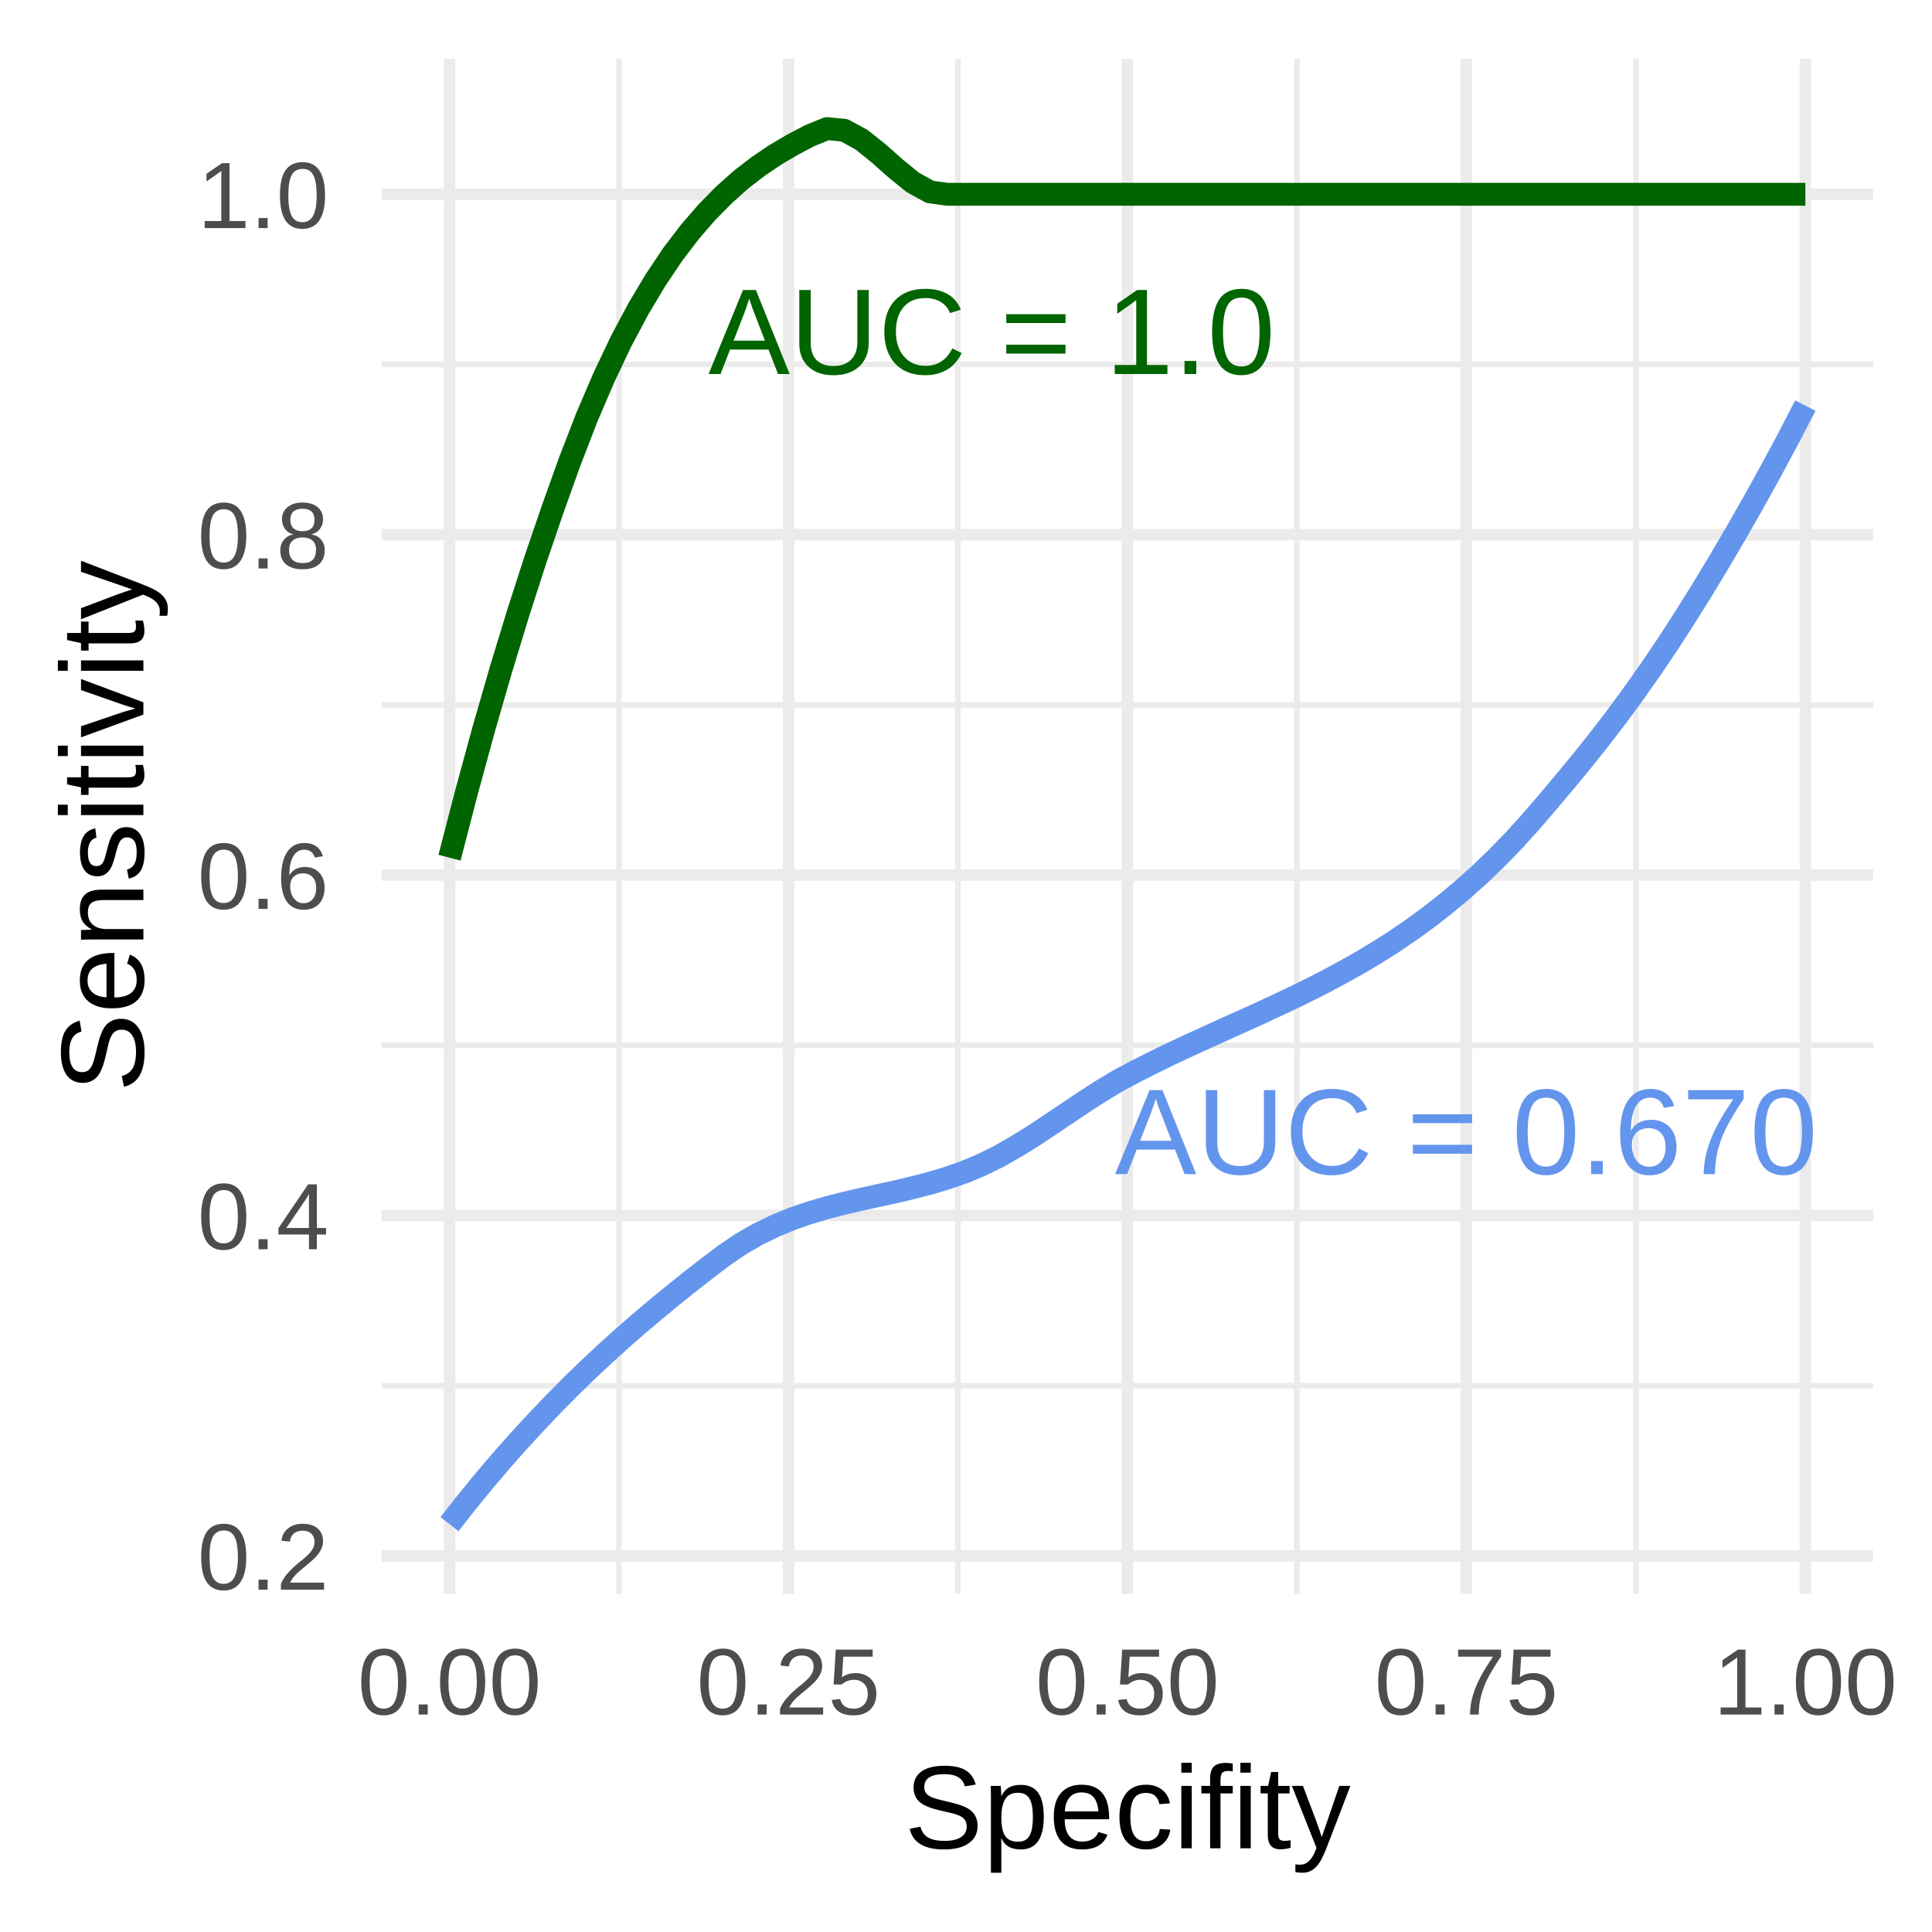
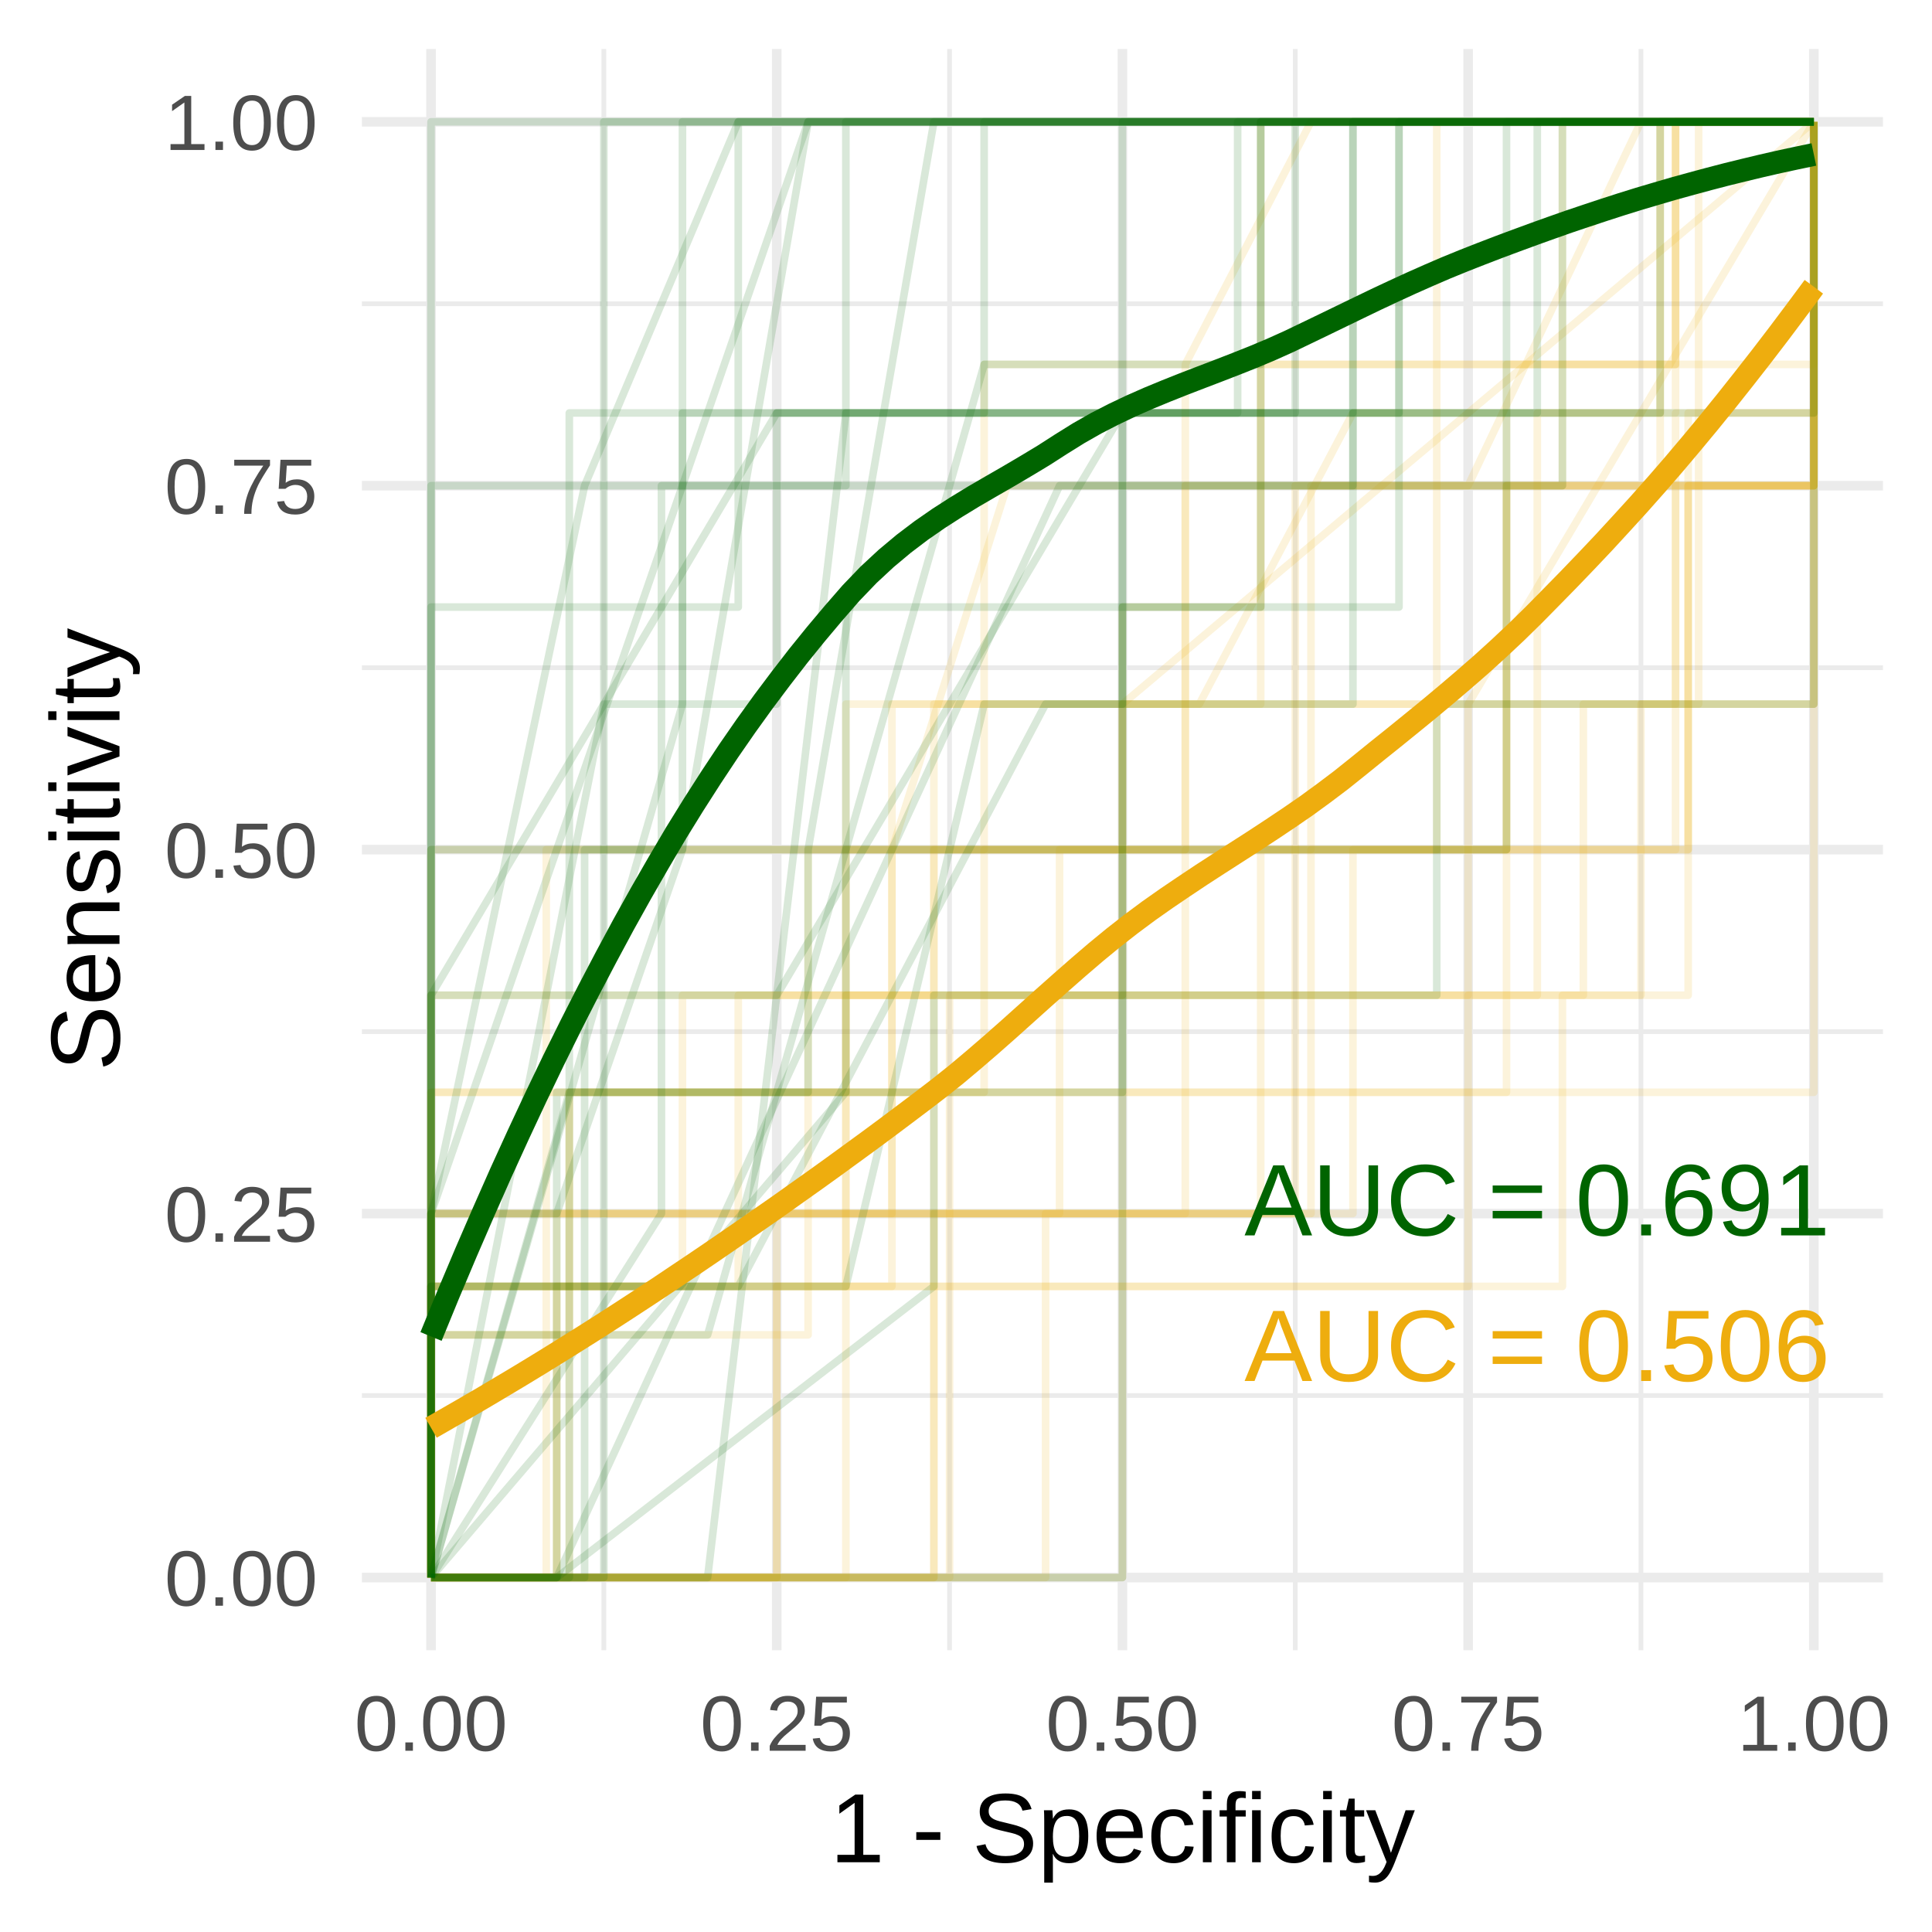
- <svg xmlns="http://www.w3.org/2000/svg" width="180.00pt" height="180.00pt" viewBox="0 0 180.00 180.00">
+ <svg xmlns="http://www.w3.org/2000/svg" width="216.00pt" height="216.00pt" viewBox="0 0 216.00 216.00">
  <g class="svglite">
    <defs>
      <style type="text/css">
    .svglite line, .svglite polyline, .svglite polygon, .svglite path, .svglite rect, .svglite circle {
      fill: none;
      stroke: #000000;
      stroke-linecap: round;
      stroke-linejoin: round;
      stroke-miterlimit: 10.00;
    }
    .svglite text {
      white-space: pre;
    }
    .svglite g.glyphgroup path {
      fill: inherit;
      stroke: none;
    }
  </style>
    </defs>
    <rect width="100%" height="100%" style="stroke: none; fill: #FFFFFF;" />
    <defs>
-       <clipPath id="cpMC4wMHwxODAuMDB8MC4wMHwxODAuMDA=">
-         <rect x="0.00" y="0.00" width="180.00" height="180.00" />
+       <clipPath id="cpMC4wMHwyMTYuMDB8MC4wMHwyMTYuMDA=">
+         <rect x="0.00" y="0.00" width="216.00" height="216.00" />
      </clipPath>
    </defs>
-     <g clip-path="url(#cpMC4wMHwxODAuMDB8MC4wMHwxODAuMDA=)">
-       <rect x="-0" y="0.00" width="180.00" height="180.00" style="stroke-width: 1.07; stroke: none; fill: #FFFFFF;" />
+     <g clip-path="url(#cpMC4wMHwyMTYuMDB8MC4wMHwyMTYuMDA=)">
+       <rect x="0.00" y="0.00" width="216.00" height="216.00" style="stroke-width: 1.07; stroke: none; fill: #FFFFFF;" />
    </g>
    <defs>
-       <clipPath id="cpMzUuNTZ8MTc0LjUyfDUuNDh8MTQ4LjUw">
-         <rect x="35.56" y="5.48" width="138.96" height="143.02" />
+       <clipPath id="cpNDAuNDZ8MjEwLjUyfDUuNDh8MTg0LjUw">
+         <rect x="40.46" y="5.48" width="170.07" height="179.02" />
      </clipPath>
    </defs>
-     <g clip-path="url(#cpMzUuNTZ8MTc0LjUyfDUuNDh8MTQ4LjUw)">
-       <polyline points="35.56,129.10 174.52,129.10 " style="stroke-width: 0.53; stroke: #EBEBEB; stroke-linecap: butt;" />
-       <polyline points="35.56,97.39 174.52,97.39 " style="stroke-width: 0.53; stroke: #EBEBEB; stroke-linecap: butt;" />
-       <polyline points="35.56,65.67 174.52,65.67 " style="stroke-width: 0.53; stroke: #EBEBEB; stroke-linecap: butt;" />
-       <polyline points="35.56,33.95 174.52,33.95 " style="stroke-width: 0.53; stroke: #EBEBEB; stroke-linecap: butt;" />
-       <polyline points="57.67,148.50 57.67,5.48 " style="stroke-width: 0.53; stroke: #EBEBEB; stroke-linecap: butt;" />
-       <polyline points="89.25,148.50 89.25,5.48 " style="stroke-width: 0.53; stroke: #EBEBEB; stroke-linecap: butt;" />
-       <polyline points="120.83,148.50 120.83,5.48 " style="stroke-width: 0.53; stroke: #EBEBEB; stroke-linecap: butt;" />
-       <polyline points="152.41,148.50 152.41,5.48 " style="stroke-width: 0.53; stroke: #EBEBEB; stroke-linecap: butt;" />
-       <polyline points="35.56,144.96 174.52,144.96 " style="stroke-width: 1.07; stroke: #EBEBEB; stroke-linecap: butt;" />
-       <polyline points="35.56,113.24 174.52,113.24 " style="stroke-width: 1.07; stroke: #EBEBEB; stroke-linecap: butt;" />
-       <polyline points="35.56,81.53 174.52,81.53 " style="stroke-width: 1.07; stroke: #EBEBEB; stroke-linecap: butt;" />
-       <polyline points="35.56,49.81 174.52,49.81 " style="stroke-width: 1.07; stroke: #EBEBEB; stroke-linecap: butt;" />
-       <polyline points="35.56,18.10 174.52,18.10 " style="stroke-width: 1.07; stroke: #EBEBEB; stroke-linecap: butt;" />
-       <polyline points="41.88,148.50 41.88,5.48 " style="stroke-width: 1.07; stroke: #EBEBEB; stroke-linecap: butt;" />
-       <polyline points="73.46,148.50 73.46,5.48 " style="stroke-width: 1.07; stroke: #EBEBEB; stroke-linecap: butt;" />
-       <polyline points="105.04,148.50 105.04,5.48 " style="stroke-width: 1.07; stroke: #EBEBEB; stroke-linecap: butt;" />
-       <polyline points="136.62,148.50 136.62,5.48 " style="stroke-width: 1.07; stroke: #EBEBEB; stroke-linecap: butt;" />
-       <polyline points="168.20,148.50 168.20,5.48 " style="stroke-width: 1.07; stroke: #EBEBEB; stroke-linecap: butt;" />
-       <polyline points="41.88,142.00 43.48,139.96 45.08,138.00 46.68,136.12 48.28,134.31 49.88,132.57 51.48,130.89 53.07,129.28 54.67,127.72 56.27,126.22 57.87,124.77 59.47,123.37 61.07,122.02 62.67,120.70 64.27,119.42 65.87,118.17 67.47,116.96 69.06,115.88 70.66,114.96 72.26,114.19 73.86,113.53 75.46,112.98 77.06,112.51 78.66,112.10 80.26,111.73 81.86,111.38 83.46,111.03 85.05,110.65 86.65,110.24 88.25,109.76 89.85,109.20 91.45,108.53 93.05,107.74 94.65,106.83 96.25,105.84 97.85,104.78 99.45,103.70 101.05,102.63 102.64,101.61 104.24,100.65 105.84,99.80 107.44,98.99 109.04,98.21 110.64,97.46 112.24,96.73 113.84,96.00 115.44,95.28 117.04,94.56 118.63,93.82 120.23,93.07 121.83,92.29 123.43,91.48 125.03,90.62 126.63,89.73 128.23,88.77 129.83,87.76 131.43,86.67 133.03,85.51 134.62,84.27 136.22,82.94 137.82,81.51 139.42,79.97 141.02,78.33 142.62,76.56 144.22,74.70 145.82,72.80 147.42,70.86 149.02,68.85 150.62,66.77 152.21,64.60 153.81,62.33 155.41,59.96 157.01,57.48 158.61,54.92 160.21,52.27 161.81,49.54 163.41,46.73 165.01,43.84 166.61,40.86 168.20,37.79 " style="stroke-width: 2.13; stroke: #6495ED; stroke-linecap: butt;" />
-       <polyline points="41.88,79.91 43.48,73.74 45.08,67.89 46.68,62.35 48.28,57.11 49.88,52.15 51.48,47.47 53.07,43.03 54.67,38.89 56.27,35.16 57.87,31.79 59.47,28.78 61.07,26.10 62.67,23.71 64.27,21.61 65.87,19.76 67.47,18.14 69.06,16.72 70.66,15.49 72.26,14.41 73.86,13.47 75.46,12.63 77.06,11.98 78.66,12.14 80.26,13.01 81.86,14.29 83.46,15.71 85.05,17.00 86.65,17.88 88.25,18.10 89.85,18.10 91.45,18.10 93.05,18.10 94.65,18.10 96.25,18.10 97.85,18.10 99.45,18.10 101.05,18.10 102.64,18.10 104.24,18.10 105.84,18.10 107.44,18.10 109.04,18.10 110.64,18.10 112.24,18.10 113.84,18.10 115.44,18.10 117.04,18.10 118.63,18.10 120.23,18.10 121.83,18.10 123.43,18.10 125.03,18.10 126.63,18.10 128.23,18.10 129.83,18.10 131.43,18.10 133.03,18.10 134.62,18.10 136.22,18.10 137.82,18.10 139.42,18.10 141.02,18.10 142.62,18.10 144.22,18.10 145.82,18.10 147.42,18.10 149.02,18.10 150.62,18.10 152.21,18.10 153.81,18.10 155.41,18.10 157.01,18.10 158.61,18.10 160.21,18.10 161.81,18.10 163.41,18.10 165.01,18.10 166.61,18.10 168.20,18.10 " style="stroke-width: 2.13; stroke: #006400; stroke-linecap: butt;" />
-       <text x="92.41" y="34.85" text-anchor="middle" style="font-size: 11.38px;fill: #006400; font-family: &quot;Arial&quot;;" textLength="52.80px" lengthAdjust="spacingAndGlyphs">AUC = 1.0</text>
-       <text x="136.62" y="109.39" text-anchor="middle" style="font-size: 11.38px;fill: #6495ED; font-family: &quot;Arial&quot;;" textLength="65.45px" lengthAdjust="spacingAndGlyphs">AUC = 0.670</text>
+     <g clip-path="url(#cpNDAuNDZ8MjEwLjUyfDUuNDh8MTg0LjUw)">
+       <polyline points="40.46,156.02 210.52,156.02 " style="stroke-width: 0.53; stroke: #EBEBEB; stroke-linecap: butt;" />
+       <polyline points="40.46,115.34 210.52,115.34 " style="stroke-width: 0.53; stroke: #EBEBEB; stroke-linecap: butt;" />
+       <polyline points="40.46,74.65 210.52,74.65 " style="stroke-width: 0.53; stroke: #EBEBEB; stroke-linecap: butt;" />
+       <polyline points="40.46,33.96 210.52,33.96 " style="stroke-width: 0.53; stroke: #EBEBEB; stroke-linecap: butt;" />
+       <polyline points="67.51,184.50 67.51,5.48 " style="stroke-width: 0.53; stroke: #EBEBEB; stroke-linecap: butt;" />
+       <polyline points="106.16,184.50 106.16,5.48 " style="stroke-width: 0.53; stroke: #EBEBEB; stroke-linecap: butt;" />
+       <polyline points="144.81,184.50 144.81,5.48 " style="stroke-width: 0.53; stroke: #EBEBEB; stroke-linecap: butt;" />
+       <polyline points="183.46,184.50 183.46,5.48 " style="stroke-width: 0.53; stroke: #EBEBEB; stroke-linecap: butt;" />
+       <polyline points="40.46,176.37 210.52,176.37 " style="stroke-width: 1.07; stroke: #EBEBEB; stroke-linecap: butt;" />
+       <polyline points="40.46,135.68 210.52,135.68 " style="stroke-width: 1.07; stroke: #EBEBEB; stroke-linecap: butt;" />
+       <polyline points="40.46,94.99 210.52,94.99 " style="stroke-width: 1.07; stroke: #EBEBEB; stroke-linecap: butt;" />
+       <polyline points="40.46,54.30 210.52,54.30 " style="stroke-width: 1.07; stroke: #EBEBEB; stroke-linecap: butt;" />
+       <polyline points="40.46,13.62 210.52,13.62 " style="stroke-width: 1.07; stroke: #EBEBEB; stroke-linecap: butt;" />
+       <polyline points="48.19,184.50 48.19,5.48 " style="stroke-width: 1.07; stroke: #EBEBEB; stroke-linecap: butt;" />
+       <polyline points="86.84,184.50 86.84,5.48 " style="stroke-width: 1.07; stroke: #EBEBEB; stroke-linecap: butt;" />
+       <polyline points="125.49,184.50 125.49,5.48 " style="stroke-width: 1.07; stroke: #EBEBEB; stroke-linecap: butt;" />
+       <polyline points="164.14,184.50 164.14,5.48 " style="stroke-width: 1.07; stroke: #EBEBEB; stroke-linecap: butt;" />
+       <polyline points="202.79,184.50 202.79,5.48 " style="stroke-width: 1.07; stroke: #EBEBEB; stroke-linecap: butt;" />
+       <polyline points="48.19,176.37 48.19,149.24 62.24,149.24 76.30,149.24 90.35,149.24 90.35,122.12 90.35,94.99 104.41,94.99 118.46,94.99 132.52,94.99 132.52,67.87 132.52,40.74 146.57,13.62 160.63,13.62 174.68,13.62 188.74,13.62 202.79,13.62 " style="stroke-width: 0.85; stroke: #EEAD0E; stroke-opacity: 0.15; stroke-linecap: butt;" />
+       <polyline points="48.19,176.37 48.19,143.82 48.19,111.27 67.51,111.27 86.84,111.27 106.16,111.27 125.49,111.27 144.81,111.27 164.14,111.27 183.46,111.27 183.46,78.72 202.79,78.72 202.79,46.17 202.79,13.62 " style="stroke-width: 0.85; stroke: #EEAD0E; stroke-opacity: 0.15; stroke-linecap: butt;" />
+       <polyline points="48.19,176.37 48.19,149.24 63.65,149.24 63.65,122.12 79.11,122.12 94.57,122.12 110.03,122.12 110.03,94.99 125.49,94.99 125.49,67.87 140.95,67.87 140.95,40.74 156.41,40.74 171.87,40.74 187.33,40.74 187.33,13.62 202.79,13.62 " style="stroke-width: 0.85; stroke: #EEAD0E; stroke-opacity: 0.15; stroke-linecap: butt;" />
+       <polyline points="48.19,176.37 48.19,122.12 63.65,122.12 79.11,122.12 94.57,122.12 110.03,122.12 125.49,122.12 140.95,122.12 156.41,122.12 171.87,122.12 187.33,122.12 202.79,122.12 202.79,67.87 202.79,13.62 " style="stroke-width: 0.85; stroke: #EEAD0E; stroke-opacity: 0.15; stroke-linecap: butt;" />
+       <polyline points="48.19,176.37 48.19,135.68 62.24,135.68 76.30,135.68 90.35,135.68 104.41,135.68 118.46,135.68 132.52,135.68 132.52,94.99 146.57,94.99 146.57,54.30 160.63,54.30 174.68,54.30 174.68,13.62 188.74,13.62 202.79,13.62 " style="stroke-width: 0.85; stroke: #EEAD0E; stroke-opacity: 0.15; stroke-linecap: butt;" />
+       <polyline points="48.19,176.37 62.24,176.37 62.24,143.82 76.30,143.82 76.30,111.27 90.35,111.27 104.41,111.27 104.41,78.72 118.46,78.72 132.52,78.72 146.57,78.72 160.63,78.72 174.68,78.72 188.74,78.72 202.79,78.72 202.79,46.17 202.79,13.62 " style="stroke-width: 0.85; stroke: #EEAD0E; stroke-opacity: 0.15; stroke-linecap: butt;" />
+       <polyline points="48.19,176.37 48.19,143.82 62.24,143.82 76.30,143.82 90.35,143.82 104.41,143.82 118.46,143.82 132.52,143.82 146.57,143.82 160.63,143.82 174.68,143.82 174.68,111.27 188.74,111.27 188.74,78.72 188.74,46.17 202.79,46.17 202.79,13.62 " style="stroke-width: 0.85; stroke: #EEAD0E; stroke-opacity: 0.15; stroke-linecap: butt;" />
+       <polyline points="48.19,176.37 48.19,122.12 65.36,122.12 82.54,122.12 99.72,122.12 116.90,122.12 134.08,122.12 151.26,122.12 168.43,122.12 168.43,94.99 168.43,67.87 168.43,40.74 185.61,40.74 202.79,40.74 202.79,13.62 " style="stroke-width: 0.85; stroke: #EEAD0E; stroke-opacity: 0.15; stroke-linecap: butt;" />
+       <polyline points="48.19,176.37 61.07,176.37 73.95,176.37 86.84,176.37 86.84,143.82 99.72,143.82 112.60,143.82 125.49,143.82 138.37,143.82 151.26,143.82 164.14,143.82 164.14,111.27 177.02,111.27 177.02,78.72 189.91,78.72 189.91,46.17 189.91,13.62 202.79,13.62 " style="stroke-width: 0.85; stroke: #EEAD0E; stroke-opacity: 0.15; stroke-linecap: butt;" />
+       <polyline points="48.19,176.37 48.19,143.82 65.36,143.82 82.54,143.82 82.54,111.27 99.72,111.27 99.72,78.72 116.90,78.72 134.08,78.72 151.26,46.17 168.43,46.17 185.61,46.17 185.61,13.62 202.79,13.62 " style="stroke-width: 0.85; stroke: #EEAD0E; stroke-opacity: 0.15; stroke-linecap: butt;" />
+       <polyline points="48.19,176.37 65.36,176.37 82.54,176.37 99.72,176.37 116.90,176.37 116.90,135.68 134.08,135.68 151.26,135.68 151.26,94.99 168.43,94.99 168.43,54.30 185.61,54.30 202.79,54.30 202.79,13.62 " style="stroke-width: 0.85; stroke: #EEAD0E; stroke-opacity: 0.15; stroke-linecap: butt;" />
+       <polyline points="48.19,176.37 63.65,176.37 79.11,176.37 94.57,176.37 110.03,176.37 125.49,176.37 125.49,143.82 125.49,111.27 140.95,111.27 156.41,111.27 171.87,111.27 171.87,78.72 171.87,46.17 187.33,46.17 187.33,13.62 202.79,13.62 " style="stroke-width: 0.85; stroke: #EEAD0E; stroke-opacity: 0.15; stroke-linecap: butt;" />
+       <polyline points="48.19,176.37 62.24,176.37 76.30,176.37 90.35,176.37 104.41,176.37 104.41,135.68 104.41,94.99 118.46,94.99 132.52,94.99 146.57,94.99 160.63,94.99 174.68,94.99 188.74,94.99 188.74,54.30 202.79,54.30 202.79,13.62 " style="stroke-width: 0.85; stroke: #EEAD0E; stroke-opacity: 0.15; stroke-linecap: butt;" />
+       <polyline points="48.19,176.37 67.51,176.37 86.84,176.37 86.84,135.68 106.16,135.68 125.49,135.68 144.81,135.68 144.81,94.99 144.81,54.30 164.14,54.30 183.46,13.62 202.79,13.62 " style="stroke-width: 0.85; stroke: #EEAD0E; stroke-opacity: 0.15; stroke-linecap: butt;" />
+       <polyline points="48.19,176.37 48.19,143.82 63.65,143.82 79.11,143.82 94.57,143.82 94.57,111.27 94.57,78.72 110.03,78.72 125.49,78.72 140.95,78.72 156.41,78.72 171.87,78.72 187.33,78.72 187.33,46.17 202.79,46.17 202.79,13.62 " style="stroke-width: 0.85; stroke: #EEAD0E; stroke-opacity: 0.15; stroke-linecap: butt;" />
+       <polyline points="48.19,176.37 63.65,176.37 63.65,149.24 63.65,122.12 79.11,122.12 94.57,122.12 94.57,94.99 110.03,94.99 110.03,67.87 110.03,40.74 125.49,40.74 140.95,40.74 156.41,40.74 171.87,40.74 187.33,40.74 187.33,13.62 202.79,13.62 " style="stroke-width: 0.85; stroke: #EEAD0E; stroke-opacity: 0.15; stroke-linecap: butt;" />
+       <polyline points="48.19,176.37 63.65,176.37 79.11,176.37 94.57,176.37 94.57,143.82 94.57,111.27 110.03,111.27 125.49,111.27 125.49,78.72 140.95,78.72 140.95,13.62 156.41,13.62 171.87,13.62 187.33,13.62 202.79,13.62 " style="stroke-width: 0.85; stroke: #EEAD0E; stroke-opacity: 0.15; stroke-linecap: butt;" />
+       <polyline points="48.19,176.37 48.19,135.68 63.65,135.68 79.11,135.68 94.57,135.68 110.03,135.68 125.49,135.68 140.95,135.68 140.95,94.99 156.41,94.99 171.87,94.99 187.33,94.99 187.33,54.30 202.79,54.30 202.79,13.62 " style="stroke-width: 0.85; stroke: #EEAD0E; stroke-opacity: 0.15; stroke-linecap: butt;" />
+       <polyline points="48.19,176.37 48.19,135.68 65.36,135.68 82.54,135.68 99.72,135.68 99.72,94.99 116.90,94.99 134.08,94.99 151.26,94.99 168.43,94.99 168.43,54.30 185.61,54.30 185.61,13.62 202.79,13.62 " style="stroke-width: 0.85; stroke: #EEAD0E; stroke-opacity: 0.15; stroke-linecap: butt;" />
+       <polyline points="48.19,176.37 62.24,176.37 76.30,176.37 90.35,176.37 104.41,176.37 104.41,135.68 118.46,135.68 118.46,94.99 132.52,94.99 146.57,94.99 160.63,94.99 174.68,94.99 188.74,94.99 188.74,54.30 202.79,54.30 202.79,13.62 " style="stroke-width: 0.85; stroke: #EEAD0E; stroke-opacity: 0.15; stroke-linecap: butt;" />
+       <polyline points="48.19,176.37 48.19,135.68 48.19,94.99 62.24,94.99 76.30,94.99 90.35,94.99 104.41,94.99 118.46,94.99 132.52,94.99 132.52,54.30 146.57,54.30 160.63,54.30 174.68,54.30 188.74,54.30 202.79,54.30 202.79,13.62 " style="stroke-width: 0.85; stroke: #EEAD0E; stroke-opacity: 0.15; stroke-linecap: butt;" />
+       <polyline points="48.19,176.37 61.07,176.37 61.07,135.68 61.07,94.99 73.95,94.99 86.84,94.99 99.72,94.99 112.60,54.30 125.49,54.30 138.37,54.30 151.26,54.30 164.14,54.30 177.02,54.30 189.91,54.30 202.79,54.30 202.79,13.62 " style="stroke-width: 0.85; stroke: #EEAD0E; stroke-opacity: 0.15; stroke-linecap: butt;" />
+       <polyline points="48.19,176.37 62.24,176.37 62.24,135.68 76.30,135.68 90.35,135.68 104.41,135.68 118.46,135.68 132.52,135.68 146.57,135.68 146.57,94.99 160.63,94.99 160.63,54.30 160.63,13.62 174.68,13.62 188.74,13.62 202.79,13.62 " style="stroke-width: 0.85; stroke: #EEAD0E; stroke-opacity: 0.15; stroke-linecap: butt;" />
+       <polyline points="48.19,176.37 67.51,176.37 86.84,176.37 106.16,176.37 106.16,143.82 106.16,111.27 125.49,111.27 125.49,78.72 202.79,13.62 " style="stroke-width: 0.85; stroke: #EEAD0E; stroke-opacity: 0.15; stroke-linecap: butt;" />
+       <polyline points="48.19,176.37 48.19,143.82 61.07,143.82 73.95,143.82 86.84,143.82 99.72,143.82 99.72,111.27 112.60,111.27 125.49,111.27 138.37,111.27 151.26,111.27 164.14,111.27 164.14,78.72 202.79,13.62 " style="stroke-width: 0.85; stroke: #EEAD0E; stroke-opacity: 0.15; stroke-linecap: butt;" />
+       <polyline points="48.19,176.37 62.24,176.37 62.24,149.24 62.24,122.12 76.30,122.12 90.35,122.12 90.35,94.99 104.41,13.62 118.46,13.62 132.52,13.62 160.63,13.62 174.68,13.62 188.74,13.62 202.79,13.62 " style="stroke-width: 0.85; stroke: #006400; stroke-opacity: 0.15; stroke-linecap: butt;" />
+       <polyline points="48.19,176.37 48.19,143.82 48.19,111.27 67.51,111.27 86.84,111.27 125.49,46.17 144.81,46.17 144.81,13.62 164.14,13.62 183.46,13.62 202.79,13.62 " style="stroke-width: 0.85; stroke: #006400; stroke-opacity: 0.15; stroke-linecap: butt;" />
+       <polyline points="48.19,176.37 48.19,149.24 63.65,149.24 79.11,149.24 110.03,40.74 125.49,40.74 140.95,40.74 140.95,13.62 156.41,13.62 171.87,13.62 187.33,13.62 202.79,13.62 " style="stroke-width: 0.85; stroke: #006400; stroke-opacity: 0.15; stroke-linecap: butt;" />
+       <polyline points="48.19,176.37 94.57,122.12 110.03,122.12 125.49,122.12 125.49,67.87 140.95,67.87 156.41,67.87 156.41,13.62 171.87,13.62 187.33,13.62 202.79,13.62 " style="stroke-width: 0.85; stroke: #006400; stroke-opacity: 0.15; stroke-linecap: butt;" />
+       <polyline points="48.19,176.37 48.19,135.68 90.35,13.62 104.41,13.62 118.46,13.62 146.57,13.62 160.63,13.62 188.74,13.62 202.79,13.62 " style="stroke-width: 0.85; stroke: #006400; stroke-opacity: 0.15; stroke-linecap: butt;" />
+       <polyline points="48.19,176.37 76.30,78.72 76.30,46.17 90.35,46.17 104.41,46.17 118.46,46.17 132.52,46.17 146.57,46.17 160.63,46.17 188.74,46.17 202.79,46.17 202.79,13.62 " style="stroke-width: 0.85; stroke: #006400; stroke-opacity: 0.15; stroke-linecap: butt;" />
+       <polyline points="48.19,176.37 62.24,176.37 104.41,143.82 104.41,111.27 118.46,111.27 132.52,111.27 146.57,111.27 160.63,111.27 160.63,78.72 174.68,78.72 188.74,78.72 202.79,78.72 202.79,46.17 202.79,13.62 " style="stroke-width: 0.85; stroke: #006400; stroke-opacity: 0.15; stroke-linecap: butt;" />
+       <polyline points="48.19,176.37 48.19,67.87 65.36,67.87 82.54,67.87 82.54,40.74 82.54,13.62 99.72,13.62 116.90,13.62 134.08,13.62 151.26,13.62 168.43,13.62 185.61,13.62 202.79,13.62 " style="stroke-width: 0.85; stroke: #006400; stroke-opacity: 0.15; stroke-linecap: butt;" />
+       <polyline points="48.19,176.37 61.07,176.37 73.95,176.37 86.84,176.37 99.72,176.37 112.60,176.37 125.49,176.37 125.49,46.17 138.37,46.17 151.26,46.17 151.26,13.62 164.14,13.62 177.02,13.62 189.91,13.62 202.79,13.62 " style="stroke-width: 0.85; stroke: #006400; stroke-opacity: 0.15; stroke-linecap: butt;" />
+       <polyline points="48.19,176.37 48.19,143.82 65.36,143.82 82.54,143.82 116.90,78.72 151.26,78.72 151.26,46.17 185.61,46.17 185.61,13.62 202.79,13.62 " style="stroke-width: 0.85; stroke: #006400; stroke-opacity: 0.15; stroke-linecap: butt;" />
+       <polyline points="48.19,176.37 48.19,135.68 65.36,54.30 82.54,13.62 99.72,13.62 116.90,13.62 134.08,13.62 151.26,13.62 168.43,13.62 185.61,13.62 202.79,13.62 " style="stroke-width: 0.85; stroke: #006400; stroke-opacity: 0.15; stroke-linecap: butt;" />
+       <polyline points="48.19,176.37 63.65,176.37 63.65,78.72 63.65,46.17 79.11,46.17 94.57,46.17 110.03,46.17 125.49,46.17 140.95,46.17 156.41,46.17 156.41,13.62 171.87,13.62 187.33,13.62 202.79,13.62 " style="stroke-width: 0.85; stroke: #006400; stroke-opacity: 0.15; stroke-linecap: butt;" />
+       <polyline points="48.19,176.37 48.19,94.99 48.19,54.30 48.19,13.62 62.24,13.62 76.30,13.62 90.35,13.62 104.41,13.62 118.46,13.62 132.52,13.62 146.57,13.62 160.63,13.62 174.68,13.62 188.74,13.62 202.79,13.62 " style="stroke-width: 0.85; stroke: #006400; stroke-opacity: 0.15; stroke-linecap: butt;" />
+       <polyline points="48.19,176.37 67.51,176.37 67.51,54.30 67.51,13.62 86.84,13.62 106.16,13.62 125.49,13.62 144.81,13.62 183.46,13.62 202.79,13.62 " style="stroke-width: 0.85; stroke: #006400; stroke-opacity: 0.15; stroke-linecap: butt;" />
+       <polyline points="48.19,176.37 48.19,143.82 63.65,143.82 79.11,143.82 94.57,143.82 110.03,78.72 125.49,78.72 125.49,46.17 140.95,46.17 156.41,46.17 171.87,46.17 171.87,13.62 187.33,13.62 202.79,13.62 " style="stroke-width: 0.85; stroke: #006400; stroke-opacity: 0.15; stroke-linecap: butt;" />
+       <polyline points="48.19,176.37 63.65,122.12 79.11,122.12 94.57,122.12 94.57,94.99 94.57,67.87 110.03,67.87 140.95,67.87 140.95,40.74 140.95,13.62 156.41,13.62 171.87,13.62 187.33,13.62 202.79,13.62 " style="stroke-width: 0.85; stroke: #006400; stroke-opacity: 0.15; stroke-linecap: butt;" />
+       <polyline points="48.19,176.37 63.65,176.37 79.11,176.37 94.57,46.17 110.03,46.17 110.03,13.62 125.49,13.62 140.95,13.62 171.87,13.62 202.79,13.62 " style="stroke-width: 0.85; stroke: #006400; stroke-opacity: 0.15; stroke-linecap: butt;" />
+       <polyline points="48.19,176.37 48.19,94.99 48.19,54.30 63.65,54.30 79.11,54.30 94.57,54.30 94.57,13.62 110.03,13.62 140.95,13.62 171.87,13.62 187.33,13.62 202.79,13.62 " style="stroke-width: 0.85; stroke: #006400; stroke-opacity: 0.15; stroke-linecap: butt;" />
+       <polyline points="48.19,176.37 65.36,176.37 65.36,94.99 82.54,94.99 99.72,94.99 116.90,94.99 134.08,94.99 151.26,94.99 168.43,94.99 168.43,54.30 168.43,13.62 185.61,13.62 202.79,13.62 " style="stroke-width: 0.85; stroke: #006400; stroke-opacity: 0.15; stroke-linecap: butt;" />
+       <polyline points="48.19,176.37 48.19,135.68 62.24,135.68 76.30,94.99 90.35,13.62 104.41,13.62 118.46,13.62 132.52,13.62 146.57,13.62 188.74,13.62 202.79,13.62 " style="stroke-width: 0.85; stroke: #006400; stroke-opacity: 0.15; stroke-linecap: butt;" />
+       <polyline points="48.19,176.37 48.19,94.99 62.24,94.99 76.30,94.99 76.30,13.62 118.46,13.62 146.57,13.62 160.63,13.62 174.68,13.62 202.79,13.62 " style="stroke-width: 0.85; stroke: #006400; stroke-opacity: 0.15; stroke-linecap: butt;" />
+       <polyline points="48.19,176.37 73.95,135.68 73.95,94.99 73.95,54.30 86.84,54.30 99.72,54.30 112.60,54.30 125.49,54.30 138.37,54.30 151.26,54.30 151.26,13.62 164.14,13.62 177.02,13.62 189.91,13.62 202.79,13.62 " style="stroke-width: 0.85; stroke: #006400; stroke-opacity: 0.15; stroke-linecap: butt;" />
+       <polyline points="48.19,176.37 62.24,176.37 118.46,54.30 132.52,54.30 146.57,54.30 160.63,54.30 174.68,54.30 174.68,13.62 188.74,13.62 202.79,13.62 " style="stroke-width: 0.85; stroke: #006400; stroke-opacity: 0.15; stroke-linecap: butt;" />
+       <polyline points="48.19,176.37 67.51,78.72 86.84,78.72 86.84,46.17 106.16,46.17 125.49,46.17 125.49,13.62 144.81,13.62 164.14,13.62 183.46,13.62 202.79,13.62 " style="stroke-width: 0.85; stroke: #006400; stroke-opacity: 0.15; stroke-linecap: butt;" />
+       <polyline points="48.19,176.37 48.19,143.82 48.19,111.27 86.84,46.17 99.72,46.17 138.37,46.17 138.37,13.62 151.26,13.62 164.14,13.62 189.91,13.62 202.79,13.62 " style="stroke-width: 0.85; stroke: #006400; stroke-opacity: 0.15; stroke-linecap: butt;" />
+       <polyline points="48.19,159.63 50.14,158.51 52.10,157.38 54.06,156.24 56.01,155.08 57.97,153.91 59.93,152.72 61.88,151.52 63.84,150.30 65.80,149.07 67.76,147.82 69.71,146.56 71.67,145.28 73.63,143.99 75.58,142.68 77.54,141.37 79.50,140.04 81.45,138.70 83.41,137.35 85.37,135.99 87.33,134.62 89.28,133.23 91.24,131.84 93.20,130.43 95.15,129.01 97.11,127.58 99.07,126.13 101.03,124.66 102.98,123.19 104.94,121.69 106.90,120.13 108.85,118.49 110.81,116.80 112.77,115.07 114.72,113.32 116.68,111.56 118.64,109.82 120.60,108.10 122.55,106.43 124.51,104.82 126.47,103.29 128.42,101.84 130.38,100.46 132.34,99.13 134.29,97.83 136.25,96.56 138.21,95.30 140.17,94.04 142.12,92.76 144.08,91.45 146.04,90.10 147.99,88.68 149.95,87.20 151.91,85.63 153.86,84.05 155.82,82.48 157.78,80.89 159.74,79.29 161.69,77.66 163.65,75.99 165.61,74.28 167.56,72.51 169.52,70.67 171.48,68.75 173.43,66.77 175.39,64.77 177.35,62.73 179.31,60.66 181.26,58.54 183.22,56.39 185.18,54.18 187.13,51.93 189.09,49.61 191.05,47.25 193.01,44.83 194.96,42.37 196.92,39.86 198.88,37.30 200.83,34.70 202.79,32.06 " style="stroke-width: 2.56; stroke: #EEAD0E; stroke-linecap: butt;" />
+       <polyline points="48.19,149.42 50.14,144.67 52.10,140.03 54.06,135.51 56.01,131.10 57.97,126.81 59.93,122.62 61.88,118.56 63.84,114.60 65.80,110.75 67.76,107.01 69.71,103.38 71.67,99.86 73.63,96.45 75.58,93.14 77.54,89.97 79.50,86.91 81.45,83.97 83.41,81.14 85.37,78.42 87.33,75.81 89.28,73.29 91.24,70.87 93.20,68.54 95.15,66.30 97.11,64.26 99.07,62.44 101.03,60.80 102.98,59.32 104.94,57.96 106.90,56.70 108.85,55.51 110.81,54.37 112.77,53.24 114.72,52.09 116.68,50.91 118.64,49.65 120.60,48.43 122.55,47.32 124.51,46.31 126.47,45.38 128.42,44.52 130.38,43.71 132.34,42.93 134.29,42.18 136.25,41.43 138.21,40.67 140.17,39.89 142.12,39.07 144.08,38.19 146.04,37.25 147.99,36.31 149.95,35.36 151.91,34.41 153.86,33.47 155.82,32.55 157.78,31.65 159.74,30.78 161.69,29.94 163.65,29.14 165.61,28.37 167.56,27.62 169.52,26.89 171.48,26.17 173.43,25.47 175.39,24.78 177.35,24.12 179.31,23.47 181.26,22.84 183.22,22.23 185.18,21.65 187.13,21.08 189.09,20.54 191.05,20.01 193.01,19.50 194.96,19.02 196.92,18.55 198.88,18.10 200.83,17.68 202.79,17.27 " style="stroke-width: 2.56; stroke: #006400; stroke-linecap: butt;" />
+       <text x="171.87" y="138.12" text-anchor="middle" style="font-size: 11.38px;fill: #006400; font-family: &quot;Arial&quot;;" textLength="65.45px" lengthAdjust="spacingAndGlyphs">AUC = 0.691</text>
+       <text x="171.87" y="154.40" text-anchor="middle" style="font-size: 11.38px;fill: #EEAD0E; font-family: &quot;Arial&quot;;" textLength="65.45px" lengthAdjust="spacingAndGlyphs">AUC = 0.506</text>
    </g>
-     <g clip-path="url(#cpMC4wMHwxODAuMDB8MC4wMHwxODAuMDA=)">
-       <text x="30.63" y="148.11" text-anchor="end" style="font-size: 8.80px;fill: #4D4D4D; font-family: &quot;Arial&quot;;" textLength="12.22px" lengthAdjust="spacingAndGlyphs">0.2</text>
-       <text x="30.63" y="116.39" text-anchor="end" style="font-size: 8.80px;fill: #4D4D4D; font-family: &quot;Arial&quot;;" textLength="12.22px" lengthAdjust="spacingAndGlyphs">0.4</text>
-       <text x="30.63" y="84.68" text-anchor="end" style="font-size: 8.80px;fill: #4D4D4D; font-family: &quot;Arial&quot;;" textLength="12.22px" lengthAdjust="spacingAndGlyphs">0.6</text>
-       <text x="30.63" y="52.96" text-anchor="end" style="font-size: 8.80px;fill: #4D4D4D; font-family: &quot;Arial&quot;;" textLength="12.22px" lengthAdjust="spacingAndGlyphs">0.8</text>
-       <text x="30.63" y="21.25" text-anchor="end" style="font-size: 8.80px;fill: #4D4D4D; font-family: &quot;Arial&quot;;" textLength="12.22px" lengthAdjust="spacingAndGlyphs">1.0</text>
-       <text x="41.88" y="159.74" text-anchor="middle" style="font-size: 8.80px;fill: #4D4D4D; font-family: &quot;Arial&quot;;" textLength="17.11px" lengthAdjust="spacingAndGlyphs">0.00</text>
-       <text x="73.46" y="159.74" text-anchor="middle" style="font-size: 8.80px;fill: #4D4D4D; font-family: &quot;Arial&quot;;" textLength="17.11px" lengthAdjust="spacingAndGlyphs">0.25</text>
-       <text x="105.04" y="159.74" text-anchor="middle" style="font-size: 8.80px;fill: #4D4D4D; font-family: &quot;Arial&quot;;" textLength="17.11px" lengthAdjust="spacingAndGlyphs">0.50</text>
-       <text x="136.62" y="159.74" text-anchor="middle" style="font-size: 8.80px;fill: #4D4D4D; font-family: &quot;Arial&quot;;" textLength="17.11px" lengthAdjust="spacingAndGlyphs">0.75</text>
-       <text x="168.20" y="159.74" text-anchor="middle" style="font-size: 8.80px;fill: #4D4D4D; font-family: &quot;Arial&quot;;" textLength="17.11px" lengthAdjust="spacingAndGlyphs">1.00</text>
-       <text x="105.04" y="172.20" text-anchor="middle" style="font-size: 11.00px; font-family: &quot;Arial&quot;;" textLength="41.59px" lengthAdjust="spacingAndGlyphs">Specifity</text>
-       <text transform="translate(13.36,76.99) rotate(-90)" text-anchor="middle" style="font-size: 11.00px; font-family: &quot;Arial&quot;;" textLength="49.53px" lengthAdjust="spacingAndGlyphs">Sensitivity</text>
+     <g clip-path="url(#cpMC4wMHwyMTYuMDB8MC4wMHwyMTYuMDA=)">
+       <text x="35.52" y="179.52" text-anchor="end" style="font-size: 8.80px;fill: #4D4D4D; font-family: &quot;Arial&quot;;" textLength="17.11px" lengthAdjust="spacingAndGlyphs">0.00</text>
+       <text x="35.52" y="138.83" text-anchor="end" style="font-size: 8.80px;fill: #4D4D4D; font-family: &quot;Arial&quot;;" textLength="17.11px" lengthAdjust="spacingAndGlyphs">0.25</text>
+       <text x="35.52" y="98.14" text-anchor="end" style="font-size: 8.80px;fill: #4D4D4D; font-family: &quot;Arial&quot;;" textLength="17.11px" lengthAdjust="spacingAndGlyphs">0.50</text>
+       <text x="35.52" y="57.45" text-anchor="end" style="font-size: 8.80px;fill: #4D4D4D; font-family: &quot;Arial&quot;;" textLength="17.11px" lengthAdjust="spacingAndGlyphs">0.75</text>
+       <text x="35.52" y="16.77" text-anchor="end" style="font-size: 8.80px;fill: #4D4D4D; font-family: &quot;Arial&quot;;" textLength="17.11px" lengthAdjust="spacingAndGlyphs">1.00</text>
+       <text x="48.19" y="195.74" text-anchor="middle" style="font-size: 8.80px;fill: #4D4D4D; font-family: &quot;Arial&quot;;" textLength="17.11px" lengthAdjust="spacingAndGlyphs">0.00</text>
+       <text x="86.84" y="195.74" text-anchor="middle" style="font-size: 8.80px;fill: #4D4D4D; font-family: &quot;Arial&quot;;" textLength="17.11px" lengthAdjust="spacingAndGlyphs">0.25</text>
+       <text x="125.49" y="195.74" text-anchor="middle" style="font-size: 8.80px;fill: #4D4D4D; font-family: &quot;Arial&quot;;" textLength="17.11px" lengthAdjust="spacingAndGlyphs">0.50</text>
+       <text x="164.14" y="195.74" text-anchor="middle" style="font-size: 8.80px;fill: #4D4D4D; font-family: &quot;Arial&quot;;" textLength="17.11px" lengthAdjust="spacingAndGlyphs">0.75</text>
+       <text x="202.79" y="195.74" text-anchor="middle" style="font-size: 8.80px;fill: #4D4D4D; font-family: &quot;Arial&quot;;" textLength="17.11px" lengthAdjust="spacingAndGlyphs">1.00</text>
+       <text x="125.49" y="208.20" text-anchor="middle" style="font-size: 11.00px; font-family: &quot;Arial&quot;;" textLength="65.44px" lengthAdjust="spacingAndGlyphs">1 - Specificity</text>
+       <text transform="translate(13.36,94.99) rotate(-90)" text-anchor="middle" style="font-size: 11.00px; font-family: &quot;Arial&quot;;" textLength="49.53px" lengthAdjust="spacingAndGlyphs">Sensitivity</text>
    </g>
  </g>
</svg>
